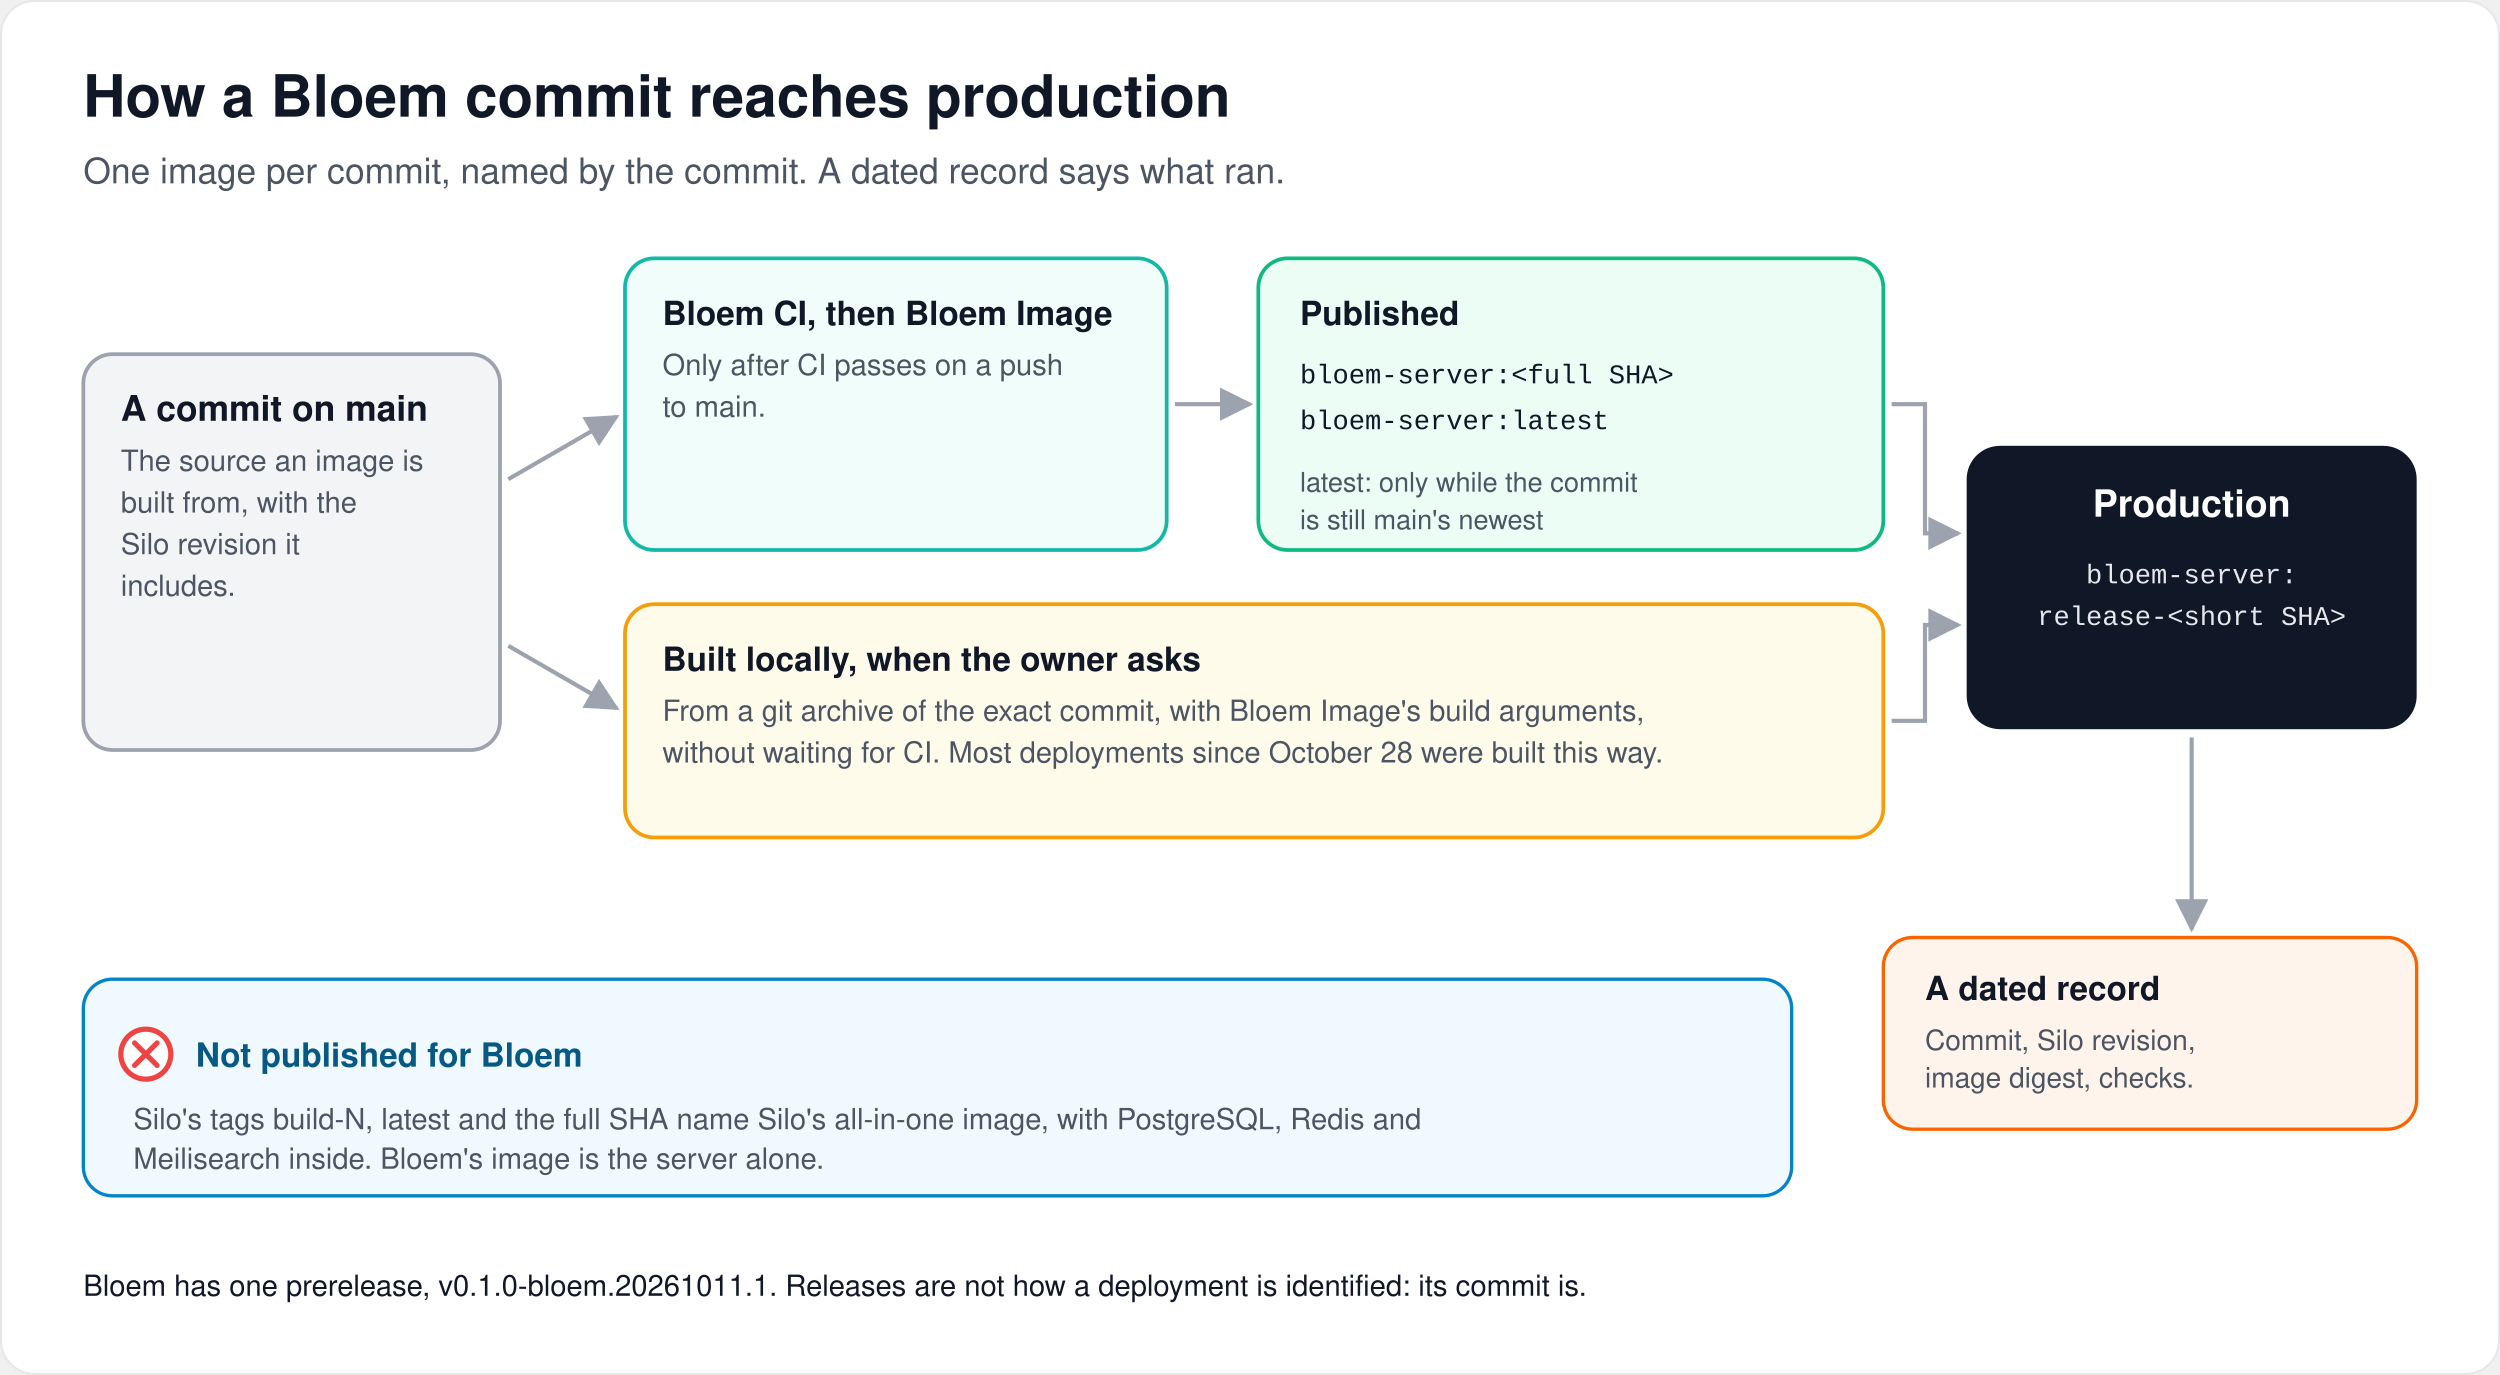
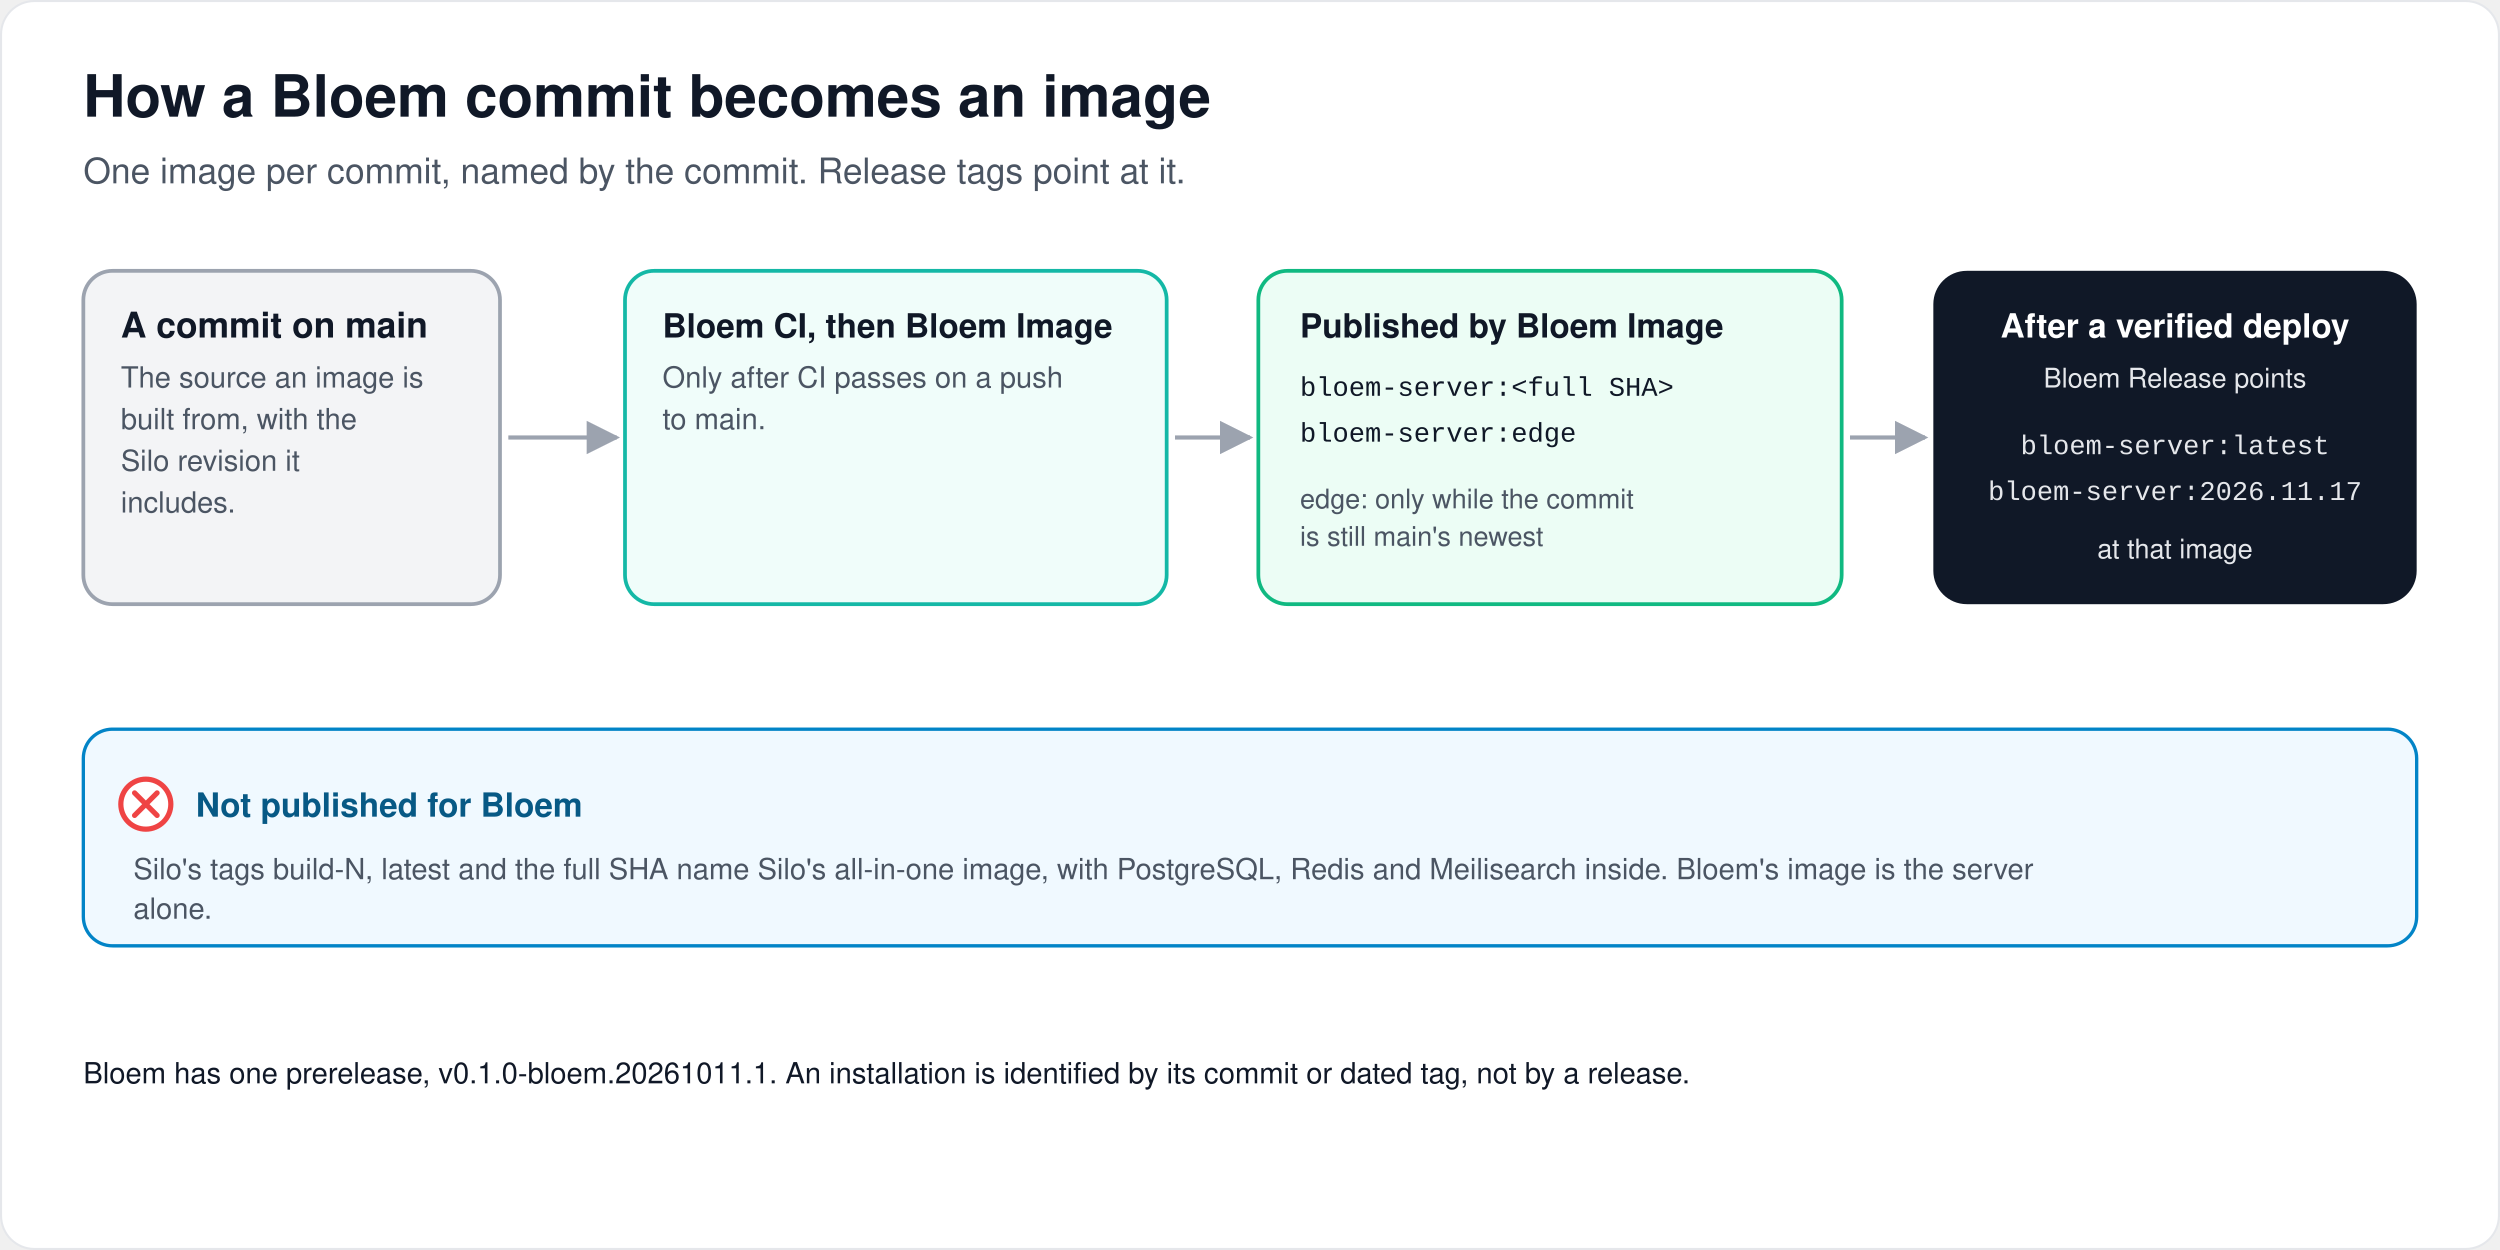
- <svg xmlns="http://www.w3.org/2000/svg" width="1200" height="660" viewBox="0 0 1200 660" role="img" aria-labelledby="t d" font-family="'Segoe UI', 'Helvetica Neue', Helvetica, Arial, sans-serif">
+ <svg xmlns="http://www.w3.org/2000/svg" width="1200" height="600" viewBox="0 0 1200 600" role="img" aria-labelledby="t d" font-family="'Segoe UI', 'Helvetica Neue', Helvetica, Arial, sans-serif">
  <defs>
    <marker id="arrow" viewBox="0 0 10 10" refX="9" refY="5" markerWidth="8" markerHeight="8" orient="auto-start-reverse">
      <path d="M0,0 L10,5 L0,10 z" fill="#9CA3AF" />
    </marker>
  </defs>
-   <rect x="0.5" y="0.5" width="1199" height="659" rx="16" fill="#FFFFFF" stroke="#E5E7EB" />
-   <text x="40" y="56" font-size="28" font-weight="700" fill="#101827" text-anchor="start">How a Bloem commit reaches production</text>
-   <text x="40" y="88" font-size="17" font-weight="normal" fill="#4B5563" text-anchor="start">One image per commit, named by the commit. A dated record says what ran.</text>
-   <rect x="40" y="170" width="200" height="190" rx="14" fill="#F3F4F6" stroke="#9CA3AF" stroke-width="1.8" />
-   <text x="58" y="202" font-size="17" font-weight="700" fill="#101827" text-anchor="start">A commit on main</text>
-   <text x="58" y="226" font-size="14" font-weight="normal" fill="#4B5563" text-anchor="start">The source an image is</text>
-   <text x="58" y="246" font-size="14" font-weight="normal" fill="#4B5563" text-anchor="start">built from, with the</text>
-   <text x="58" y="266" font-size="14" font-weight="normal" fill="#4B5563" text-anchor="start">Silo revision it</text>
-   <text x="58" y="286" font-size="14" font-weight="normal" fill="#4B5563" text-anchor="start">includes.</text>
-   <line x1="244" y1="230" x2="296" y2="200" stroke="#9CA3AF" stroke-width="2" marker-end="url(#arrow)" />
-   <rect x="300" y="124" width="260" height="140" rx="14" fill="#F0FDFA" stroke="#14B8A6" stroke-width="1.8" />
-   <text x="318" y="156" font-size="16" font-weight="700" fill="#101827" text-anchor="start">Bloem CI, then Bloem Image</text>
-   <text x="318" y="180" font-size="14" font-weight="normal" fill="#4B5563" text-anchor="start">Only after CI passes on a push</text>
-   <text x="318" y="200" font-size="14" font-weight="normal" fill="#4B5563" text-anchor="start">to main.</text>
-   <line x1="564" y1="194" x2="600" y2="194" stroke="#9CA3AF" stroke-width="2" marker-end="url(#arrow)" />
-   <rect x="604" y="124" width="300" height="140" rx="14" fill="#ECFDF5" stroke="#10B981" stroke-width="1.8" />
-   <text x="624" y="156" font-size="16" font-weight="700" fill="#101827" text-anchor="start">Published</text>
-   <text x="624" y="184" font-family="'SFMono-Regular', Menlo, Consolas, 'Liberation Mono', monospace" font-size="13" fill="#101827" text-anchor="start">bloem-server:&lt;full SHA&gt;</text>
-   <text x="624" y="206" font-family="'SFMono-Regular', Menlo, Consolas, 'Liberation Mono', monospace" font-size="13" fill="#101827" text-anchor="start">bloem-server:latest</text>
-   <text x="624" y="236" font-size="13" font-weight="normal" fill="#4B5563" text-anchor="start">latest: only while the commit</text>
-   <text x="624" y="254" font-size="13" font-weight="normal" fill="#4B5563" text-anchor="start">is still main's newest</text>
-   <line x1="244" y1="310" x2="296" y2="340" stroke="#9CA3AF" stroke-width="2" marker-end="url(#arrow)" />
-   <rect x="300" y="290" width="604" height="112" rx="14" fill="#FFFBEB" stroke="#F59E0B" stroke-width="1.8" />
-   <text x="318" y="322" font-size="16" font-weight="700" fill="#101827" text-anchor="start">Built locally, when the owner asks</text>
-   <text x="318" y="346" font-size="14" font-weight="normal" fill="#4B5563" text-anchor="start">From a git archive of the exact commit, with Bloem Image's build arguments,</text>
-   <text x="318" y="366" font-size="14" font-weight="normal" fill="#4B5563" text-anchor="start">without waiting for CI. Most deployments since October 28 were built this way.</text>
-   <path d="M908,194 L924,194 L924,256 L940,256" fill="none" stroke="#9CA3AF" stroke-width="2" marker-end="url(#arrow)" />
-   <path d="M908,346 L924,346 L924,300 L940,300" fill="none" stroke="#9CA3AF" stroke-width="2" marker-end="url(#arrow)" />
-   <rect x="944" y="214" width="216" height="136" rx="16" fill="#101827" stroke="none" stroke-width="1.5" />
-   <text x="1052" y="248" font-size="18" font-weight="700" fill="#FFFFFF" text-anchor="middle">Production</text>
-   <text x="1052" y="280" font-family="'SFMono-Regular', Menlo, Consolas, 'Liberation Mono', monospace" font-size="13" fill="#E5E7EB" text-anchor="middle">bloem-server:</text>
-   <text x="1052" y="300" font-family="'SFMono-Regular', Menlo, Consolas, 'Liberation Mono', monospace" font-size="13" fill="#E5E7EB" text-anchor="middle">release-&lt;short SHA&gt;</text>
-   <line x1="1052" y1="354" x2="1052" y2="446" stroke="#9CA3AF" stroke-width="2" marker-end="url(#arrow)" />
-   <rect x="904" y="450" width="256" height="92" rx="14" fill="#FFF4EC" stroke="#FA6400" stroke-width="1.6" />
-   <text x="924" y="480" font-size="16" font-weight="700" fill="#101827" text-anchor="start">A dated record</text>
-   <text x="924" y="504" font-size="13.5" font-weight="normal" fill="#4B5563" text-anchor="start">Commit, Silo revision,</text>
-   <text x="924" y="522" font-size="13.5" font-weight="normal" fill="#4B5563" text-anchor="start">image digest, checks.</text>
-   <rect x="40" y="470" width="820" height="104" rx="14" fill="#F0F9FF" stroke="#0284C7" stroke-width="1.6" />
-   <circle cx="70" cy="506" r="12" fill="#FFFFFF" stroke="#EF4444" stroke-width="2.5" />
-   <path d="M64.6,500.6 L75.4,511.4 M75.4,500.6 L64.6,511.4" stroke="#EF4444" stroke-width="2.5" stroke-linecap="round" />
-   <text x="94" y="512" font-size="16" font-weight="700" fill="#075985" text-anchor="start">Not published for Bloem</text>
-   <text x="64" y="542" font-size="14" font-weight="normal" fill="#4B5563" text-anchor="start">Silo's tags build-N, latest and the full SHA name Silo's all-in-one image, with PostgreSQL, Redis and</text>
-   <text x="64" y="561" font-size="14" font-weight="normal" fill="#4B5563" text-anchor="start">Meilisearch inside. Bloem's image is the server alone.</text>
-   <text x="40" y="622" font-size="14" font-weight="normal" fill="#101827" text-anchor="start">Bloem has one prerelease, v0.1.0-bloem.20261011.1. Releases are not how a deployment is identified: its commit is.</text>
+   <rect x="0.5" y="0.5" width="1199" height="599" rx="16" fill="#FFFFFF" stroke="#E5E7EB" />
+   <text x="40" y="56" font-size="28" font-weight="700" fill="#101827" text-anchor="start">How a Bloem commit becomes an image</text>
+   <text x="40" y="88" font-size="17" font-weight="normal" fill="#4B5563" text-anchor="start">One image per commit, named by the commit. Release tags point at it.</text>
+   <rect x="40" y="130" width="200" height="160" rx="14" fill="#F3F4F6" stroke="#9CA3AF" stroke-width="1.8" />
+   <text x="58" y="162" font-size="17" font-weight="700" fill="#101827" text-anchor="start">A commit on main</text>
+   <text x="58" y="186" font-size="14" font-weight="normal" fill="#4B5563" text-anchor="start">The source an image is</text>
+   <text x="58" y="206" font-size="14" font-weight="normal" fill="#4B5563" text-anchor="start">built from, with the</text>
+   <text x="58" y="226" font-size="14" font-weight="normal" fill="#4B5563" text-anchor="start">Silo revision it</text>
+   <text x="58" y="246" font-size="14" font-weight="normal" fill="#4B5563" text-anchor="start">includes.</text>
+   <line x1="244" y1="210" x2="296" y2="210" stroke="#9CA3AF" stroke-width="2" marker-end="url(#arrow)" />
+   <rect x="300" y="130" width="260" height="160" rx="14" fill="#F0FDFA" stroke="#14B8A6" stroke-width="1.8" />
+   <text x="318" y="162" font-size="16" font-weight="700" fill="#101827" text-anchor="start">Bloem CI, then Bloem Image</text>
+   <text x="318" y="186" font-size="14" font-weight="normal" fill="#4B5563" text-anchor="start">Only after CI passes on a push</text>
+   <text x="318" y="206" font-size="14" font-weight="normal" fill="#4B5563" text-anchor="start">to main.</text>
+   <line x1="564" y1="210" x2="600" y2="210" stroke="#9CA3AF" stroke-width="2" marker-end="url(#arrow)" />
+   <rect x="604" y="130" width="280" height="160" rx="14" fill="#ECFDF5" stroke="#10B981" stroke-width="1.8" />
+   <text x="624" y="162" font-size="16" font-weight="700" fill="#101827" text-anchor="start">Published by Bloem Image</text>
+   <text x="624" y="190" font-family="'SFMono-Regular', Menlo, Consolas, 'Liberation Mono', monospace" font-size="13" fill="#101827" text-anchor="start">bloem-server:&lt;full SHA&gt;</text>
+   <text x="624" y="212" font-family="'SFMono-Regular', Menlo, Consolas, 'Liberation Mono', monospace" font-size="13" fill="#101827" text-anchor="start">bloem-server:edge</text>
+   <text x="624" y="244" font-size="13" font-weight="normal" fill="#4B5563" text-anchor="start">edge: only while the commit</text>
+   <text x="624" y="262" font-size="13" font-weight="normal" fill="#4B5563" text-anchor="start">is still main's newest</text>
+   <line x1="888" y1="210" x2="924" y2="210" stroke="#9CA3AF" stroke-width="2" marker-end="url(#arrow)" />
+   <rect x="928" y="130" width="232" height="160" rx="16" fill="#101827" stroke="none" stroke-width="1.5" />
+   <text x="1044" y="162" font-size="16" font-weight="700" fill="#FFFFFF" text-anchor="middle">After a verified deploy</text>
+   <text x="1044" y="186" font-size="13" font-weight="normal" fill="#E5E7EB" text-anchor="middle">Bloem Release points</text>
+   <text x="1044" y="218" font-family="'SFMono-Regular', Menlo, Consolas, 'Liberation Mono', monospace" font-size="13" fill="#E5E7EB" text-anchor="middle">bloem-server:latest</text>
+   <text x="1044" y="240" font-family="'SFMono-Regular', Menlo, Consolas, 'Liberation Mono', monospace" font-size="13" fill="#E5E7EB" text-anchor="middle">bloem-server:2026.11.17</text>
+   <text x="1044" y="268" font-size="13" font-weight="normal" fill="#E5E7EB" text-anchor="middle">at that image</text>
+   <rect x="40" y="350" width="1120" height="104" rx="14" fill="#F0F9FF" stroke="#0284C7" stroke-width="1.6" />
+   <circle cx="70" cy="386" r="12" fill="#FFFFFF" stroke="#EF4444" stroke-width="2.5" />
+   <path d="M64.6,380.6 L75.4,391.4 M75.4,380.6 L64.6,391.4" stroke="#EF4444" stroke-width="2.5" stroke-linecap="round" />
+   <text x="94" y="392" font-size="16" font-weight="700" fill="#075985" text-anchor="start">Not published for Bloem</text>
+   <text x="64" y="422" font-size="14" font-weight="normal" fill="#4B5563" text-anchor="start">Silo's tags build-N, latest and the full SHA name Silo's all-in-one image, with PostgreSQL, Redis and Meilisearch inside. Bloem's image is the server</text>
+   <text x="64" y="441" font-size="14" font-weight="normal" fill="#4B5563" text-anchor="start">alone.</text>
+   <text x="40" y="520" font-size="14" font-weight="normal" fill="#101827" text-anchor="start">Bloem has one prerelease, v0.1.0-bloem.20261011.1. An installation is identified by its commit or dated tag, not by a release.</text>
</svg>
